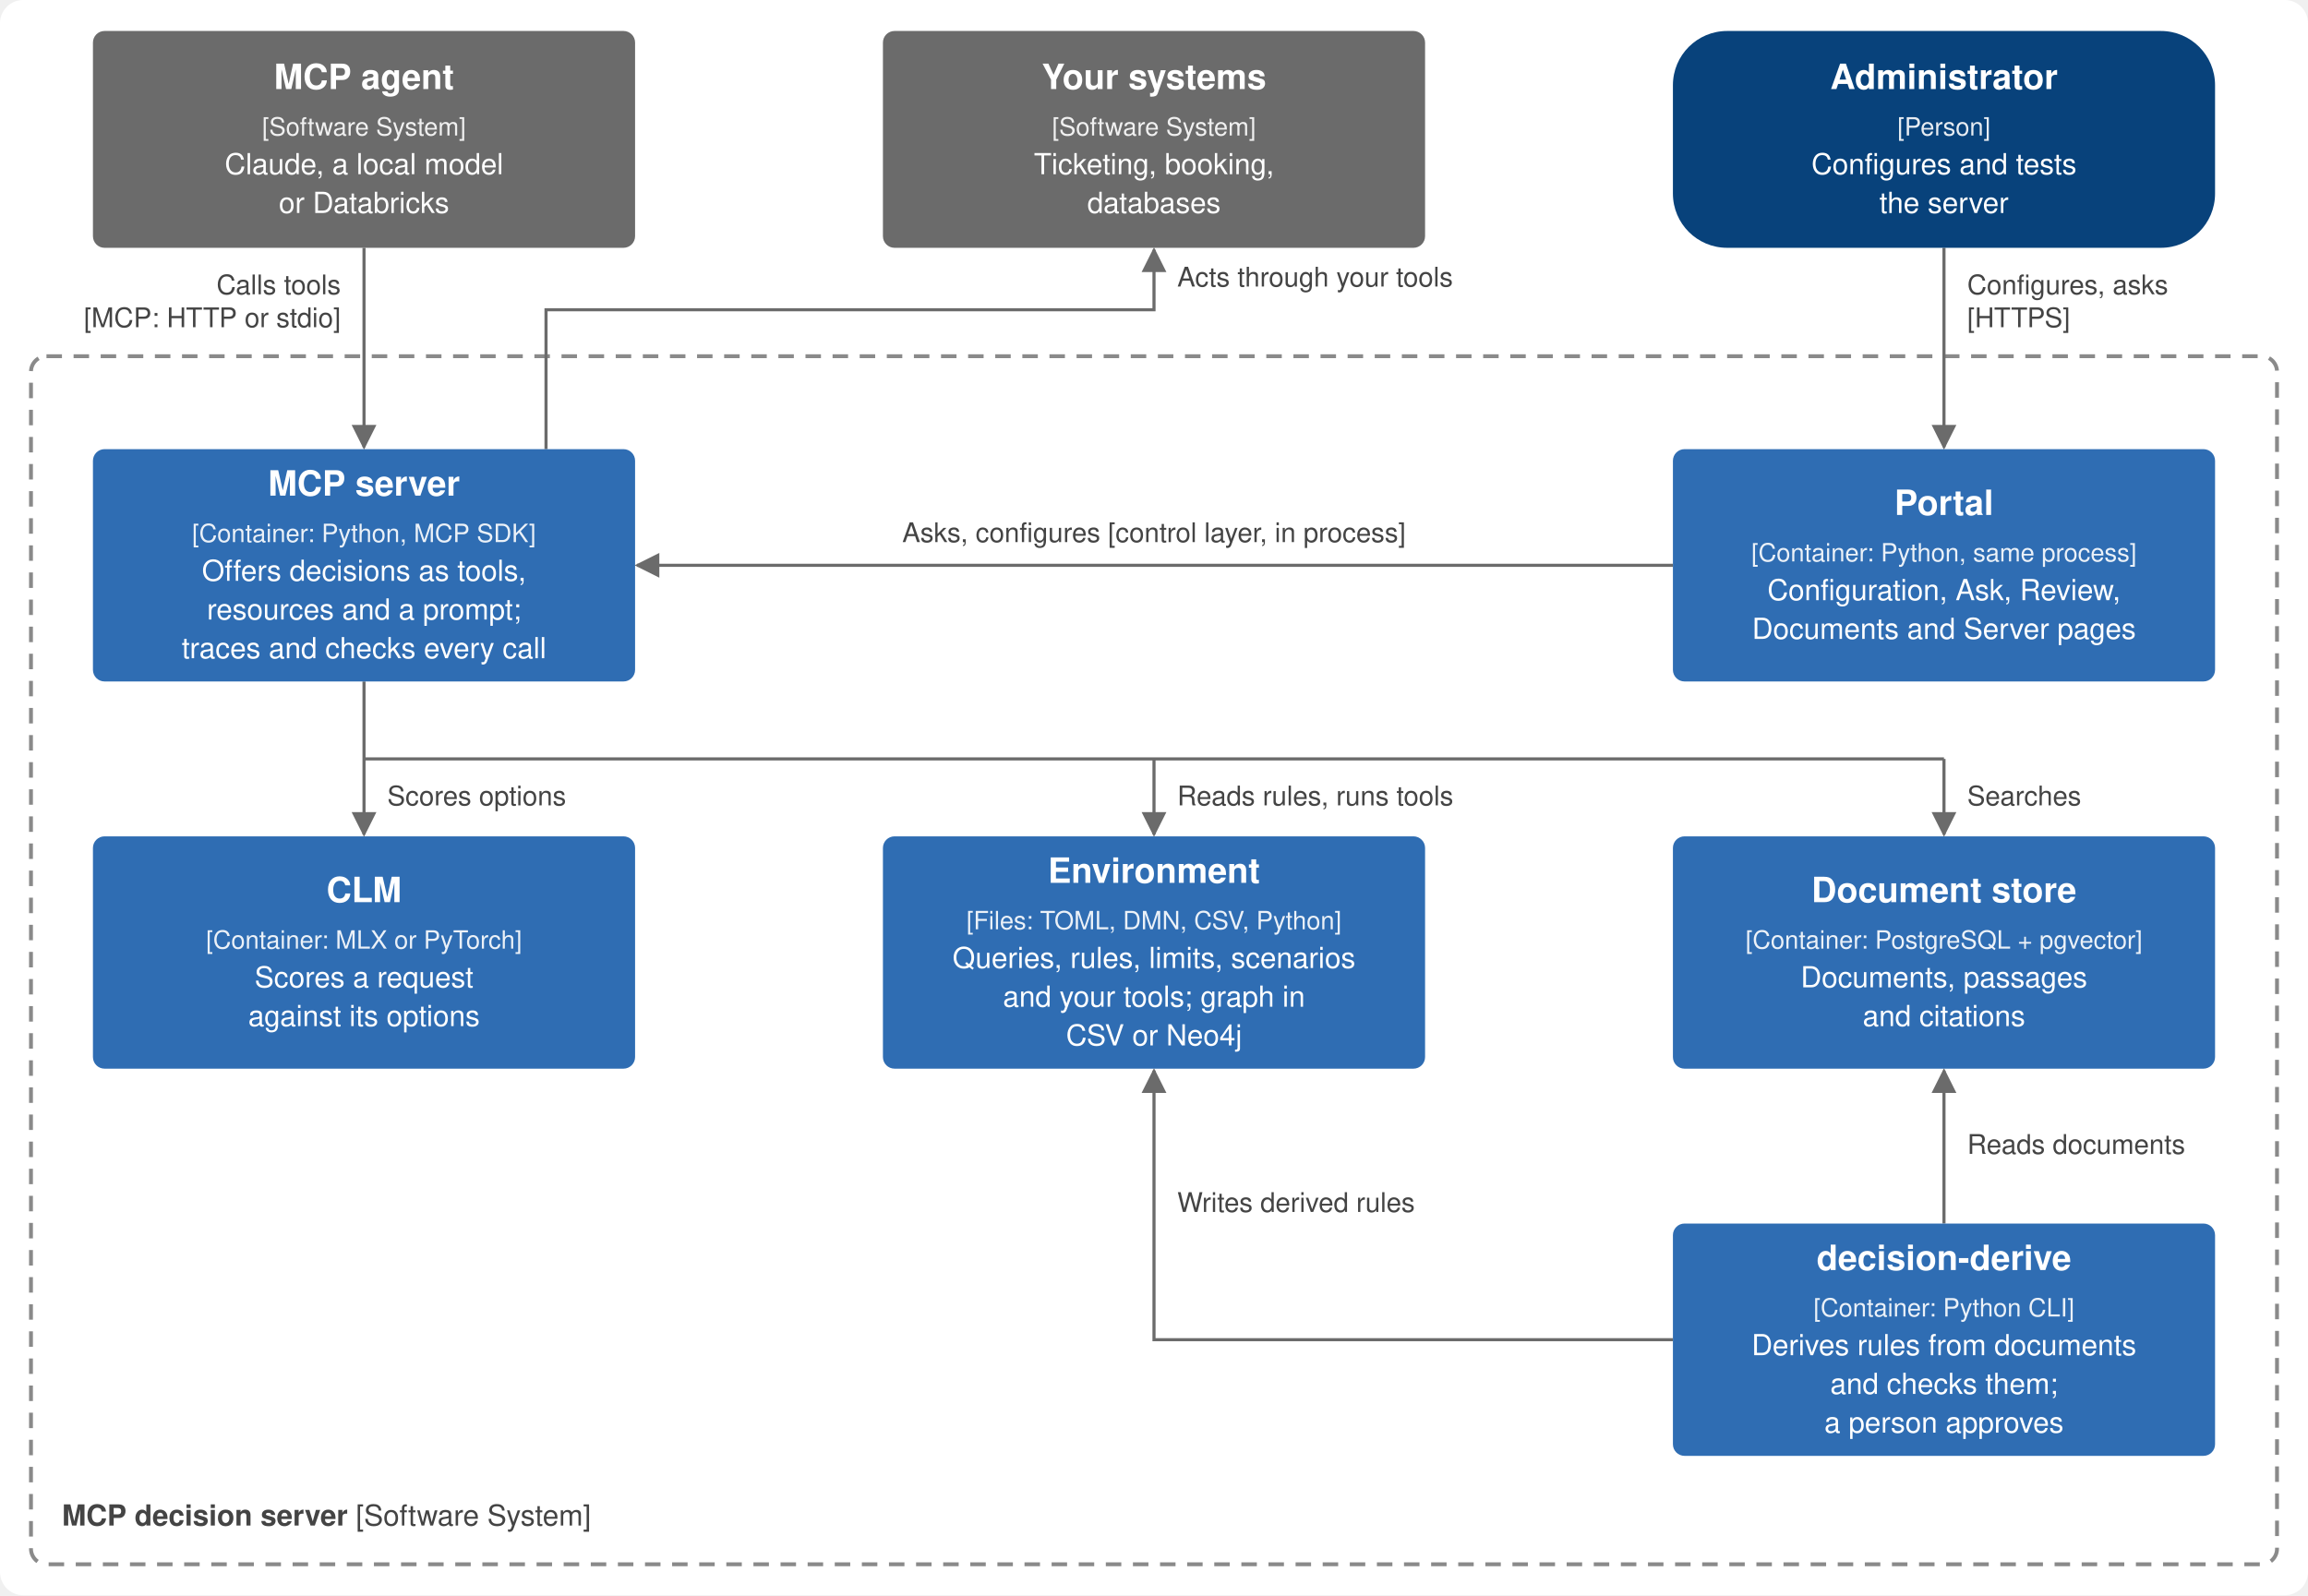
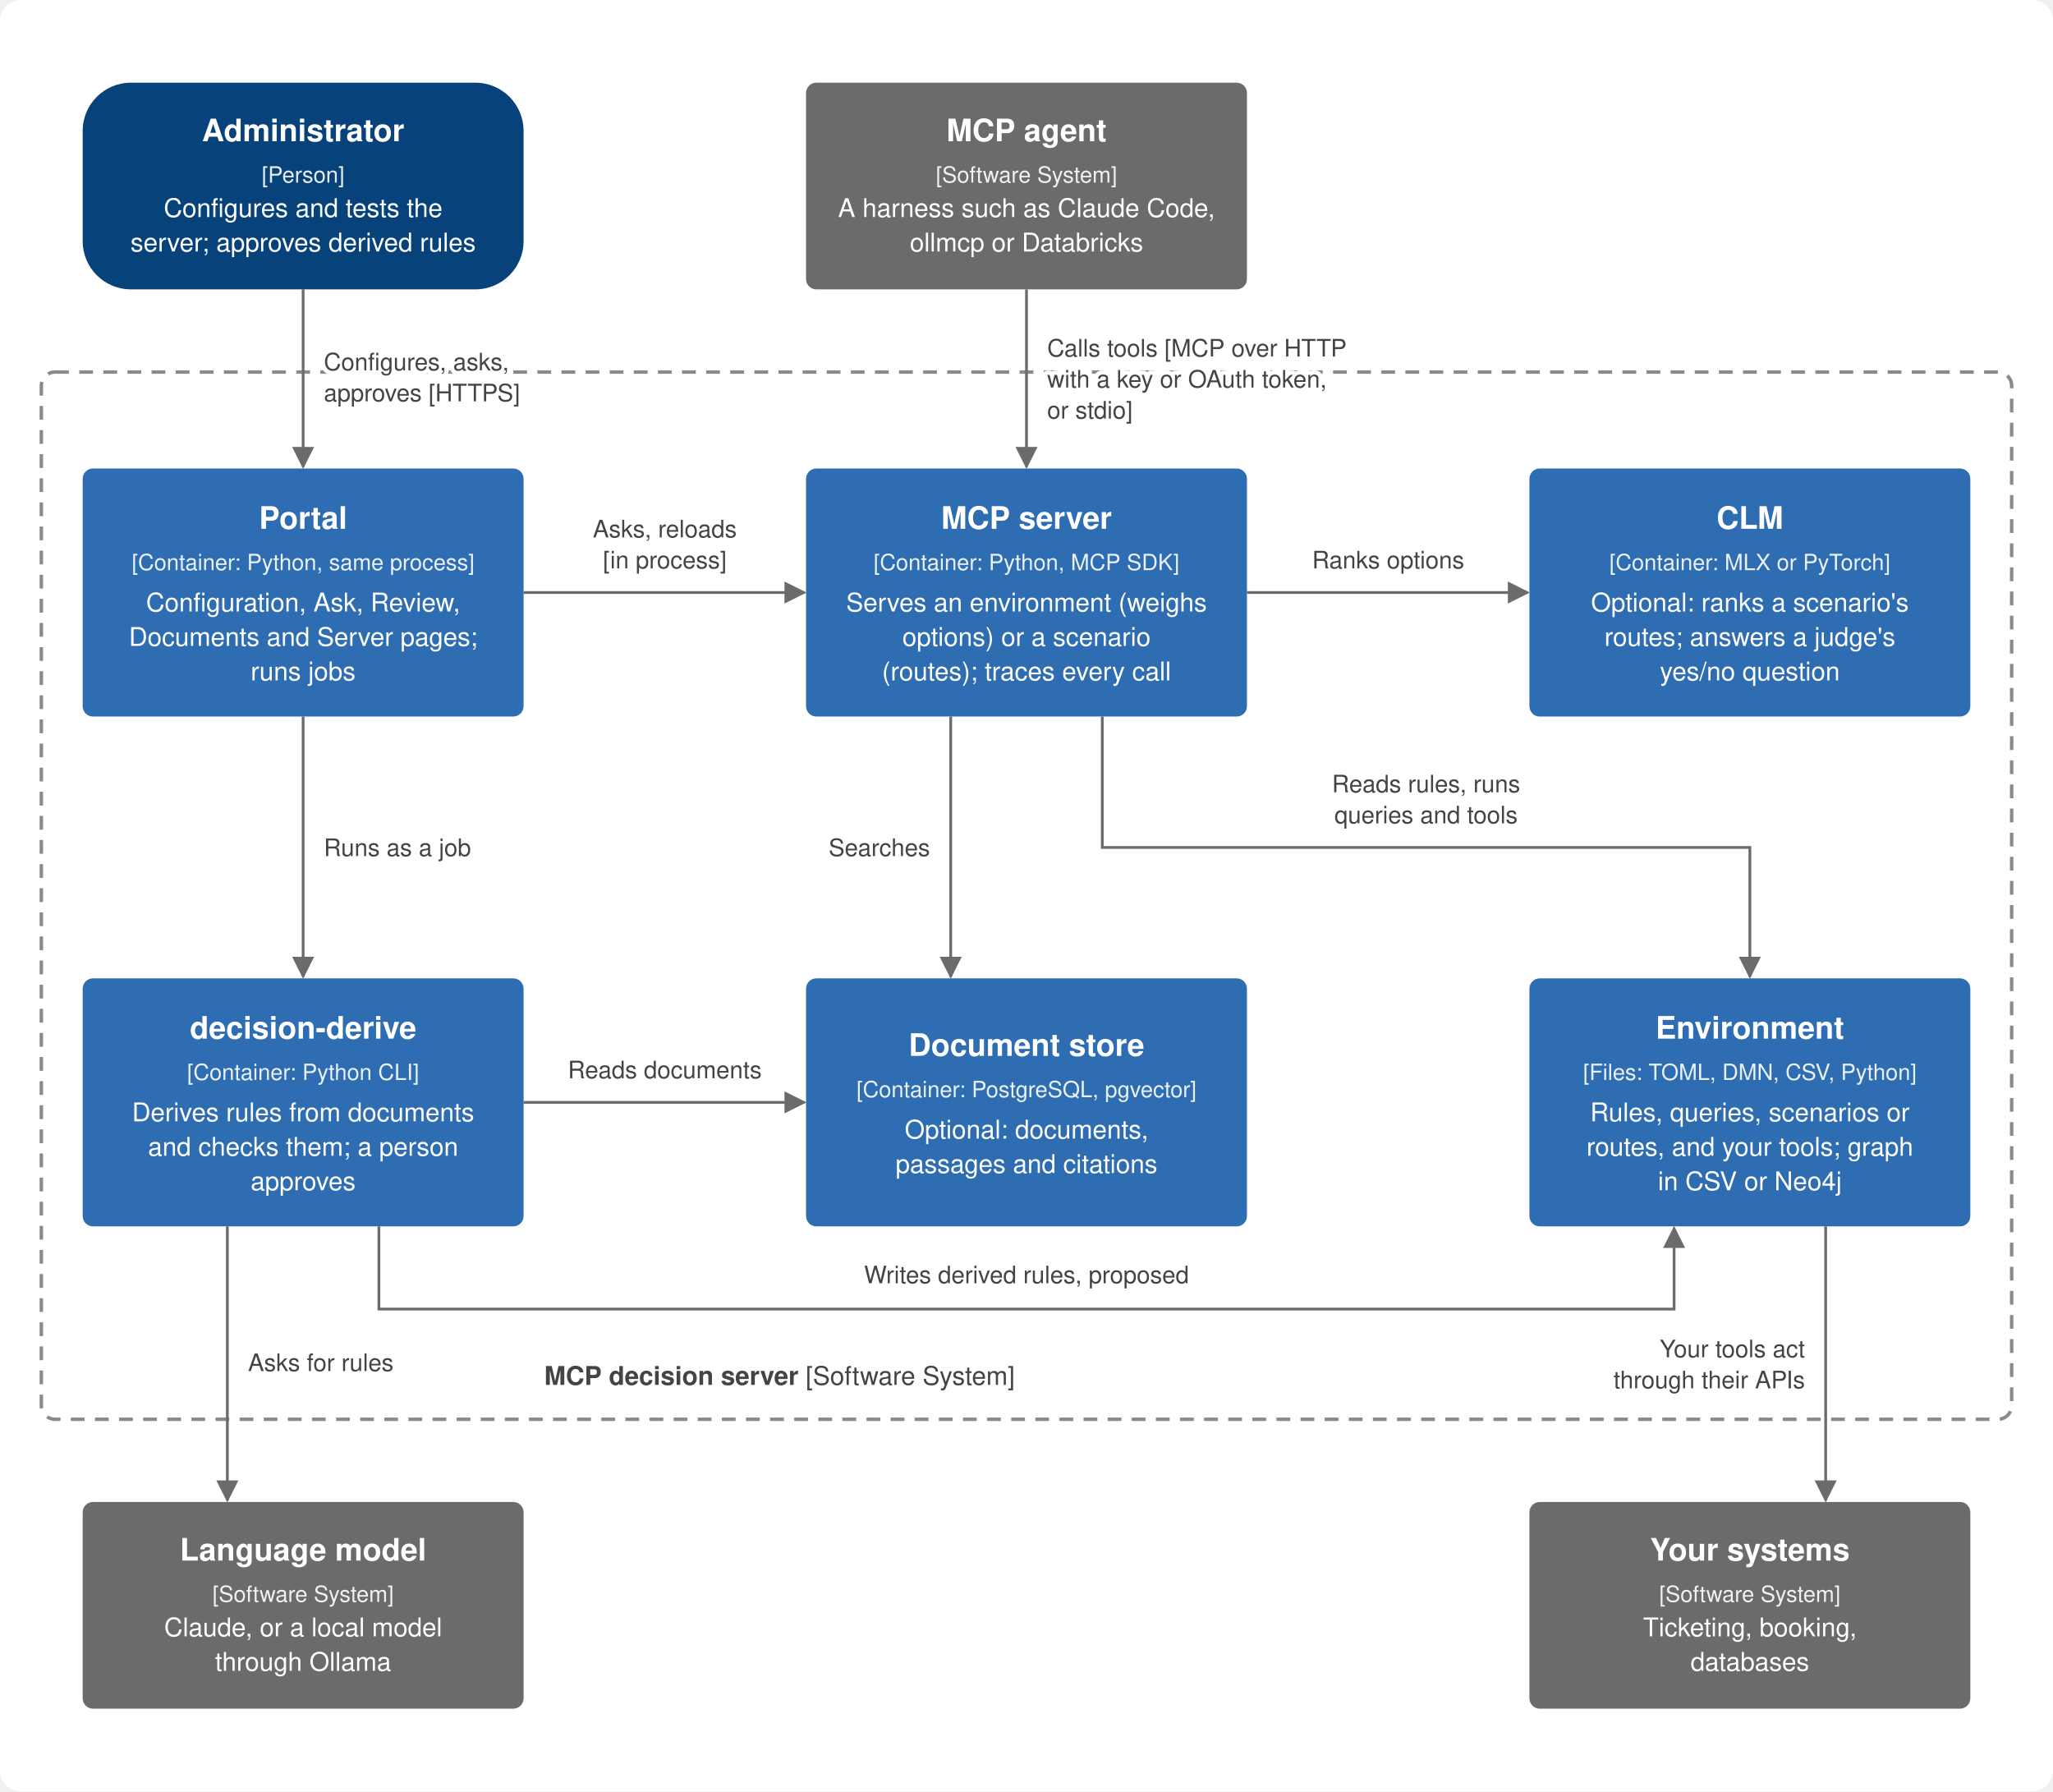
- <svg xmlns="http://www.w3.org/2000/svg" viewBox="48 104 1192 824" width="1192" height="824" font-family="-apple-system, 'Segoe UI', Helvetica, Arial, sans-serif">
+ <svg xmlns="http://www.w3.org/2000/svg" viewBox="0 0 1192 1040" width="1192" height="1040" font-family="-apple-system, 'Segoe UI', Helvetica, Arial, sans-serif">
  <style>
    .bg { fill: #ffffff; }
    .person { fill: #08427b; }
    .ext { fill: #6b6b6b; }
    .cont { fill: #2f6db3; }
    .name { fill: #ffffff; font-size: 18px; font-weight: 600; }
    .tech { fill: #ffffff; font-size: 13px; opacity: 0.9; }
    .desc { fill: #ffffff; font-size: 15px; }
    .frame { fill: none; stroke: #8a8a8a; stroke-width: 2; stroke-dasharray: 8 6; }
    .frame-label { fill: #444444; font-size: 15px; }
    .line { stroke: #6b6b6b; stroke-width: 1.6; fill: none; }
    .head { fill: #6b6b6b; }
    .label { fill: #444444; font-size: 14px; paint-order: stroke; stroke: #ffffff; stroke-width: 5px; stroke-linejoin: round; }
    @media (prefers-color-scheme: dark) {
      .bg { fill: #0d1117; }
      .frame { stroke: #6e7681; }
      .frame-label, .label { fill: #c9d1d9; }
      .label { stroke: #0d1117; }
      .line { stroke: #9198a1; }
      .head { fill: #9198a1; }
    }
  </style>
  <defs>
    <marker id="arrow" viewBox="0 0 10 10" refX="9" refY="5" markerWidth="8" markerHeight="8" orient="auto">
      <path class="head" d="M0,0 L10,5 L0,10 z" />
    </marker>
  </defs>
-   <rect class="bg" x="48" y="104" width="1192" height="824" rx="12" />
-   <rect class="frame" x="64" y="288" width="1160" height="624" rx="8" />
-   <text class="frame-label" x="80" y="892">
+   <rect class="bg" x="0" y="0" width="1192" height="1040" rx="12" />
+   <rect class="frame" x="24" y="216" width="1144" height="608" rx="8" />
+   <text class="frame-label" x="316" y="804">
    <tspan font-weight="600">MCP decision server</tspan> [Software System]</text>
-   <path class="line" d="M236,496 L1052,496" />
-   <path class="line" d="M236,232 L236,335" marker-end="url(#arrow)" />
-   <path class="line" d="M1052,232 L1052,335" marker-end="url(#arrow)" />
-   <path class="line" d="M912,396 L377,396" marker-end="url(#arrow)" />
-   <path class="line" d="M330,336 L330,264 L644,264 L644,233" marker-end="url(#arrow)" />
-   <path class="line" d="M236,456 L236,535" marker-end="url(#arrow)" />
-   <path class="line" d="M1052,496 L1052,535" marker-end="url(#arrow)" />
-   <path class="line" d="M644,496 L644,535" marker-end="url(#arrow)" />
-   <path class="line" d="M1052,736 L1052,657" marker-end="url(#arrow)" />
-   <path class="line" d="M912,796 L644,796 L644,657" marker-end="url(#arrow)" />
-   <rect class="ext" x="96" y="120" width="280" height="112" rx="6" />
-   <text class="name" x="236" y="150" text-anchor="middle">MCP agent</text>
-   <text class="tech" x="236" y="174" text-anchor="middle">[Software System]</text>
-   <text class="desc" x="236" y="194" text-anchor="middle">Claude, a local model</text>
-   <text class="desc" x="236" y="214" text-anchor="middle">or Databricks</text>
-   <rect class="ext" x="504" y="120" width="280" height="112" rx="6" />
-   <text class="name" x="644" y="150" text-anchor="middle">Your systems</text>
-   <text class="tech" x="644" y="174" text-anchor="middle">[Software System]</text>
-   <text class="desc" x="644" y="194" text-anchor="middle">Ticketing, booking,</text>
-   <text class="desc" x="644" y="214" text-anchor="middle">databases</text>
-   <rect class="person" x="912" y="120" width="280" height="112" rx="28" />
-   <text class="name" x="1052" y="150" text-anchor="middle">Administrator</text>
-   <text class="tech" x="1052" y="174" text-anchor="middle">[Person]</text>
-   <text class="desc" x="1052" y="194" text-anchor="middle">Configures and tests</text>
-   <text class="desc" x="1052" y="214" text-anchor="middle">the server</text>
-   <rect class="cont" x="96" y="336" width="280" height="120" rx="6" />
-   <text class="name" x="236" y="360" text-anchor="middle">MCP server</text>
-   <text class="tech" x="236" y="384" text-anchor="middle">[Container: Python, MCP SDK]</text>
-   <text class="desc" x="236" y="404" text-anchor="middle">Offers decisions as tools,</text>
-   <text class="desc" x="236" y="424" text-anchor="middle">resources and a prompt;</text>
-   <text class="desc" x="236" y="444" text-anchor="middle">traces and checks every call</text>
-   <rect class="cont" x="912" y="336" width="280" height="120" rx="6" />
-   <text class="name" x="1052" y="370" text-anchor="middle">Portal</text>
-   <text class="tech" x="1052" y="394" text-anchor="middle">[Container: Python, same process]</text>
-   <text class="desc" x="1052" y="414" text-anchor="middle">Configuration, Ask, Review,</text>
-   <text class="desc" x="1052" y="434" text-anchor="middle">Documents and Server pages</text>
-   <rect class="cont" x="96" y="536" width="280" height="120" rx="6" />
-   <text class="name" x="236" y="570" text-anchor="middle">CLM</text>
-   <text class="tech" x="236" y="594" text-anchor="middle">[Container: MLX or PyTorch]</text>
-   <text class="desc" x="236" y="614" text-anchor="middle">Scores a request</text>
-   <text class="desc" x="236" y="634" text-anchor="middle">against its options</text>
-   <rect class="cont" x="504" y="536" width="280" height="120" rx="6" />
-   <text class="name" x="644" y="560" text-anchor="middle">Environment</text>
-   <text class="tech" x="644" y="584" text-anchor="middle">[Files: TOML, DMN, CSV, Python]</text>
-   <text class="desc" x="644" y="604" text-anchor="middle">Queries, rules, limits, scenarios</text>
-   <text class="desc" x="644" y="624" text-anchor="middle">and your tools; graph in</text>
-   <text class="desc" x="644" y="644" text-anchor="middle">CSV or Neo4j</text>
-   <rect class="cont" x="912" y="536" width="280" height="120" rx="6" />
-   <text class="name" x="1052" y="570" text-anchor="middle">Document store</text>
-   <text class="tech" x="1052" y="594" text-anchor="middle">[Container: PostgreSQL + pgvector]</text>
-   <text class="desc" x="1052" y="614" text-anchor="middle">Documents, passages</text>
-   <text class="desc" x="1052" y="634" text-anchor="middle">and citations</text>
-   <rect class="cont" x="912" y="736" width="280" height="120" rx="6" />
-   <text class="name" x="1052" y="760" text-anchor="middle">decision-derive</text>
-   <text class="tech" x="1052" y="784" text-anchor="middle">[Container: Python CLI]</text>
-   <text class="desc" x="1052" y="804" text-anchor="middle">Derives rules from documents</text>
-   <text class="desc" x="1052" y="824" text-anchor="middle">and checks them;</text>
-   <text class="desc" x="1052" y="844" text-anchor="middle">a person approves</text>
-   <text class="label" x="224" y="256" text-anchor="end">Calls tools</text>
-   <text class="label" x="224" y="273" text-anchor="end">[MCP: HTTP or stdio]</text>
-   <text class="label" x="656" y="252" text-anchor="start">Acts through your tools</text>
-   <text class="label" x="1064" y="256" text-anchor="start">Configures, asks</text>
-   <text class="label" x="1064" y="273" text-anchor="start">[HTTPS]</text>
-   <text class="label" x="644" y="384" text-anchor="middle">Asks, configures [control layer, in process]</text>
-   <text class="label" x="248" y="520" text-anchor="start">Scores options</text>
-   <text class="label" x="656" y="520" text-anchor="start">Reads rules, runs tools</text>
-   <text class="label" x="1064" y="520" text-anchor="start">Searches</text>
-   <text class="label" x="1064" y="700" text-anchor="start">Reads documents</text>
-   <text class="label" x="656" y="730" text-anchor="start">Writes derived rules</text>
+   <path class="line" d="M176,168 L176,271" marker-end="url(#arrow)" />
+   <path class="line" d="M596,168 L596,271" marker-end="url(#arrow)" />
+   <path class="line" d="M304,344 L467,344" marker-end="url(#arrow)" />
+   <path class="line" d="M724,344 L887,344" marker-end="url(#arrow)" />
+   <path class="line" d="M552,416 L552,567" marker-end="url(#arrow)" />
+   <path class="line" d="M640,416 L640,492 L1016,492 L1016,567" marker-end="url(#arrow)" />
+   <path class="line" d="M176,416 L176,567" marker-end="url(#arrow)" />
+   <path class="line" d="M304,640 L467,640" marker-end="url(#arrow)" />
+   <path class="line" d="M220,712 L220,760 L972,760 L972,713" marker-end="url(#arrow)" />
+   <path class="line" d="M132,712 L132,871" marker-end="url(#arrow)" />
+   <path class="line" d="M1060,712 L1060,871" marker-end="url(#arrow)" />
+   <rect class="person" x="48" y="48" width="256" height="120" rx="28" />
+   <text class="name" x="176" y="82" text-anchor="middle">Administrator</text>
+   <text class="tech" x="176" y="106" text-anchor="middle">[Person]</text>
+   <text class="desc" x="176" y="126" text-anchor="middle">Configures and tests the</text>
+   <text class="desc" x="176" y="146" text-anchor="middle">server; approves derived rules</text>
+   <rect class="ext" x="468" y="48" width="256" height="120" rx="6" />
+   <text class="name" x="596" y="82" text-anchor="middle">MCP agent</text>
+   <text class="tech" x="596" y="106" text-anchor="middle">[Software System]</text>
+   <text class="desc" x="596" y="126" text-anchor="middle">A harness such as Claude Code,</text>
+   <text class="desc" x="596" y="146" text-anchor="middle">ollmcp or Databricks</text>
+   <rect class="cont" x="48" y="272" width="256" height="144" rx="6" />
+   <text class="name" x="176" y="307" text-anchor="middle">Portal</text>
+   <text class="tech" x="176" y="331" text-anchor="middle">[Container: Python, same process]</text>
+   <text class="desc" x="176" y="355" text-anchor="middle">Configuration, Ask, Review,</text>
+   <text class="desc" x="176" y="375" text-anchor="middle">Documents and Server pages;</text>
+   <text class="desc" x="176" y="395" text-anchor="middle">runs jobs</text>
+   <rect class="cont" x="468" y="272" width="256" height="144" rx="6" />
+   <text class="name" x="596" y="307" text-anchor="middle">MCP server</text>
+   <text class="tech" x="596" y="331" text-anchor="middle">[Container: Python, MCP SDK]</text>
+   <text class="desc" x="596" y="355" text-anchor="middle">Serves an environment (weighs</text>
+   <text class="desc" x="596" y="375" text-anchor="middle">options) or a scenario</text>
+   <text class="desc" x="596" y="395" text-anchor="middle">(routes); traces every call</text>
+   <rect class="cont" x="888" y="272" width="256" height="144" rx="6" />
+   <text class="name" x="1016" y="307" text-anchor="middle">CLM</text>
+   <text class="tech" x="1016" y="331" text-anchor="middle">[Container: MLX or PyTorch]</text>
+   <text class="desc" x="1016" y="355" text-anchor="middle">Optional: ranks a scenario's</text>
+   <text class="desc" x="1016" y="375" text-anchor="middle">routes; answers a judge's</text>
+   <text class="desc" x="1016" y="395" text-anchor="middle">yes/no question</text>
+   <rect class="cont" x="48" y="568" width="256" height="144" rx="6" />
+   <text class="name" x="176" y="603" text-anchor="middle">decision-derive</text>
+   <text class="tech" x="176" y="627" text-anchor="middle">[Container: Python CLI]</text>
+   <text class="desc" x="176" y="651" text-anchor="middle">Derives rules from documents</text>
+   <text class="desc" x="176" y="671" text-anchor="middle">and checks them; a person</text>
+   <text class="desc" x="176" y="691" text-anchor="middle">approves</text>
+   <rect class="cont" x="468" y="568" width="256" height="144" rx="6" />
+   <text class="name" x="596" y="613" text-anchor="middle">Document store</text>
+   <text class="tech" x="596" y="637" text-anchor="middle">[Container: PostgreSQL, pgvector]</text>
+   <text class="desc" x="596" y="661" text-anchor="middle">Optional: documents,</text>
+   <text class="desc" x="596" y="681" text-anchor="middle">passages and citations</text>
+   <rect class="cont" x="888" y="568" width="256" height="144" rx="6" />
+   <text class="name" x="1016" y="603" text-anchor="middle">Environment</text>
+   <text class="tech" x="1016" y="627" text-anchor="middle">[Files: TOML, DMN, CSV, Python]</text>
+   <text class="desc" x="1016" y="651" text-anchor="middle">Rules, queries, scenarios or</text>
+   <text class="desc" x="1016" y="671" text-anchor="middle">routes, and your tools; graph</text>
+   <text class="desc" x="1016" y="691" text-anchor="middle">in CSV or Neo4j</text>
+   <rect class="ext" x="48" y="872" width="256" height="120" rx="6" />
+   <text class="name" x="176" y="906" text-anchor="middle">Language model</text>
+   <text class="tech" x="176" y="930" text-anchor="middle">[Software System]</text>
+   <text class="desc" x="176" y="950" text-anchor="middle">Claude, or a local model</text>
+   <text class="desc" x="176" y="970" text-anchor="middle">through Ollama</text>
+   <rect class="ext" x="888" y="872" width="256" height="120" rx="6" />
+   <text class="name" x="1016" y="906" text-anchor="middle">Your systems</text>
+   <text class="tech" x="1016" y="930" text-anchor="middle">[Software System]</text>
+   <text class="desc" x="1016" y="950" text-anchor="middle">Ticketing, booking,</text>
+   <text class="desc" x="1016" y="970" text-anchor="middle">databases</text>
+   <text class="label" x="188" y="215">Configures, asks,</text>
+   <text class="label" x="188" y="233">approves [HTTPS]</text>
+   <text class="label" x="608" y="207">Calls tools [MCP over HTTP</text>
+   <text class="label" x="608" y="225">with a key or OAuth token,</text>
+   <text class="label" x="608" y="243">or stdio]</text>
+   <text class="label" x="386" y="312" text-anchor="middle">Asks, reloads</text>
+   <text class="label" x="386" y="330" text-anchor="middle">[in process]</text>
+   <text class="label" x="806" y="330" text-anchor="middle">Ranks options</text>
+   <text class="label" x="540" y="497" text-anchor="end">Searches</text>
+   <text class="label" x="828" y="460" text-anchor="middle">Reads rules, runs</text>
+   <text class="label" x="828" y="478" text-anchor="middle">queries and tools</text>
+   <text class="label" x="188" y="497">Runs as a job</text>
+   <text class="label" x="386" y="626" text-anchor="middle">Reads documents</text>
+   <text class="label" x="596" y="745" text-anchor="middle">Writes derived rules, proposed</text>
+   <text class="label" x="144" y="796">Asks for rules</text>
+   <text class="label" x="1048" y="788" text-anchor="end">Your tools act</text>
+   <text class="label" x="1048" y="806" text-anchor="end">through their APIs</text>
</svg>
